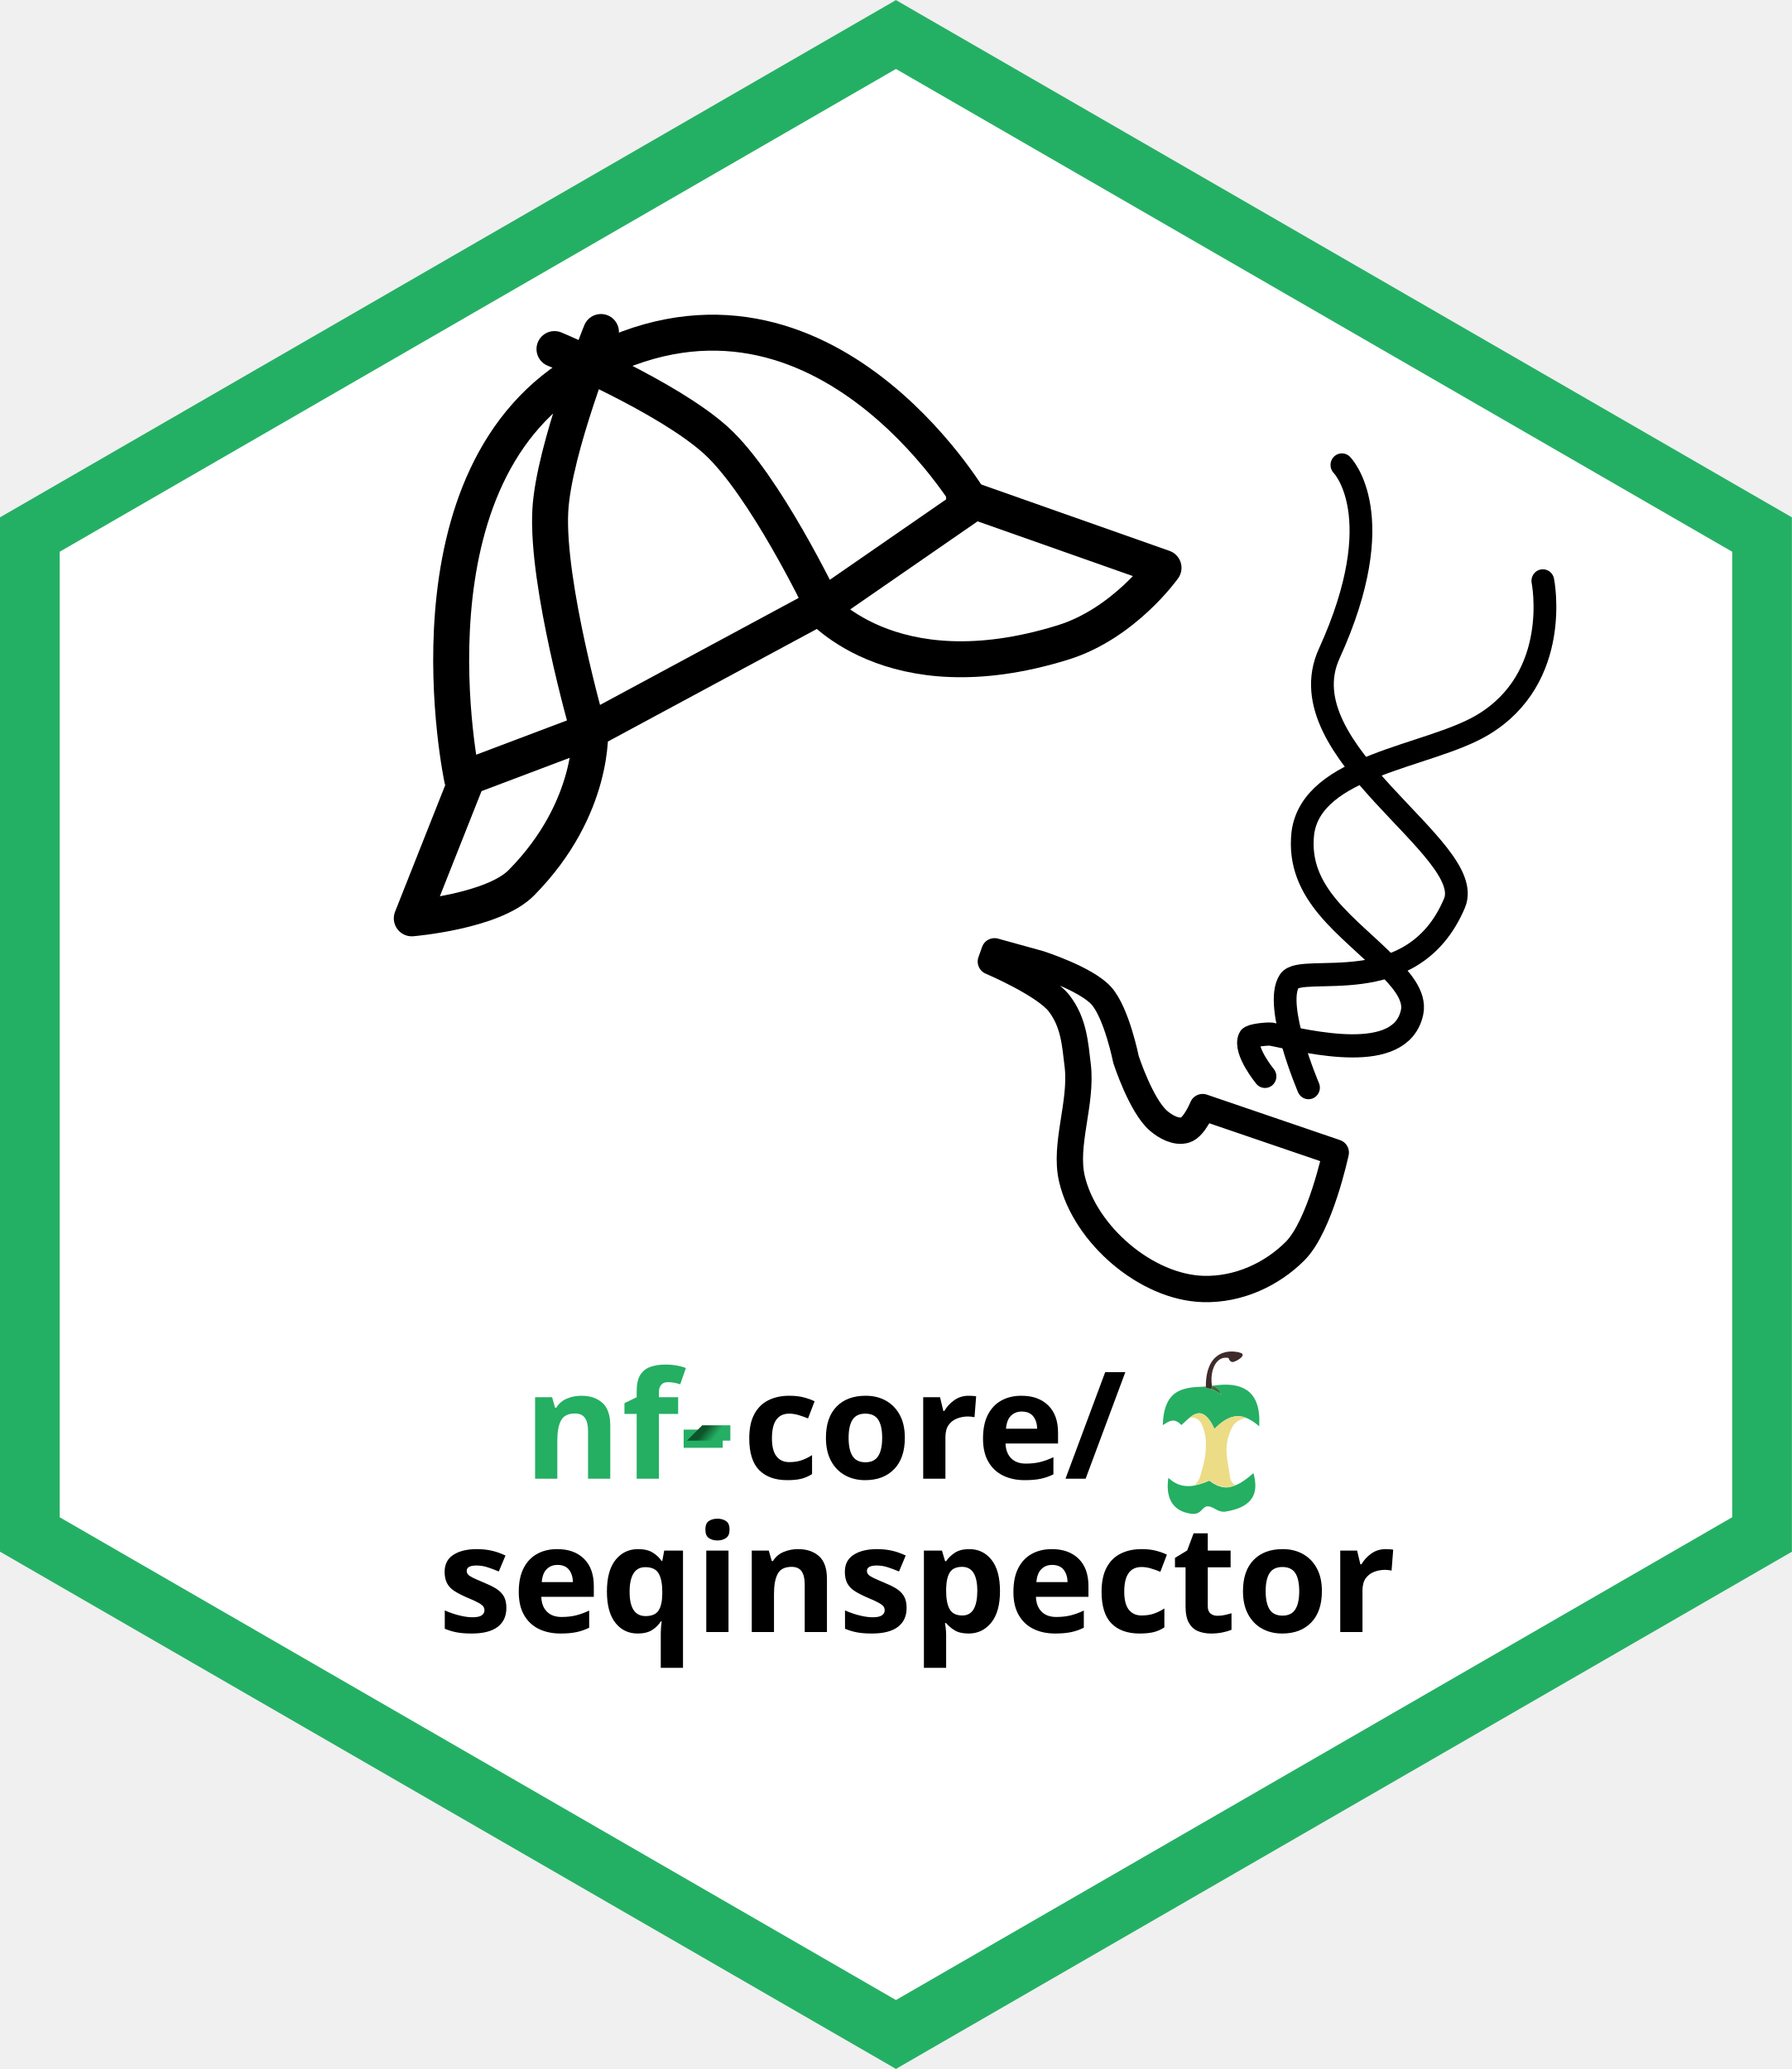
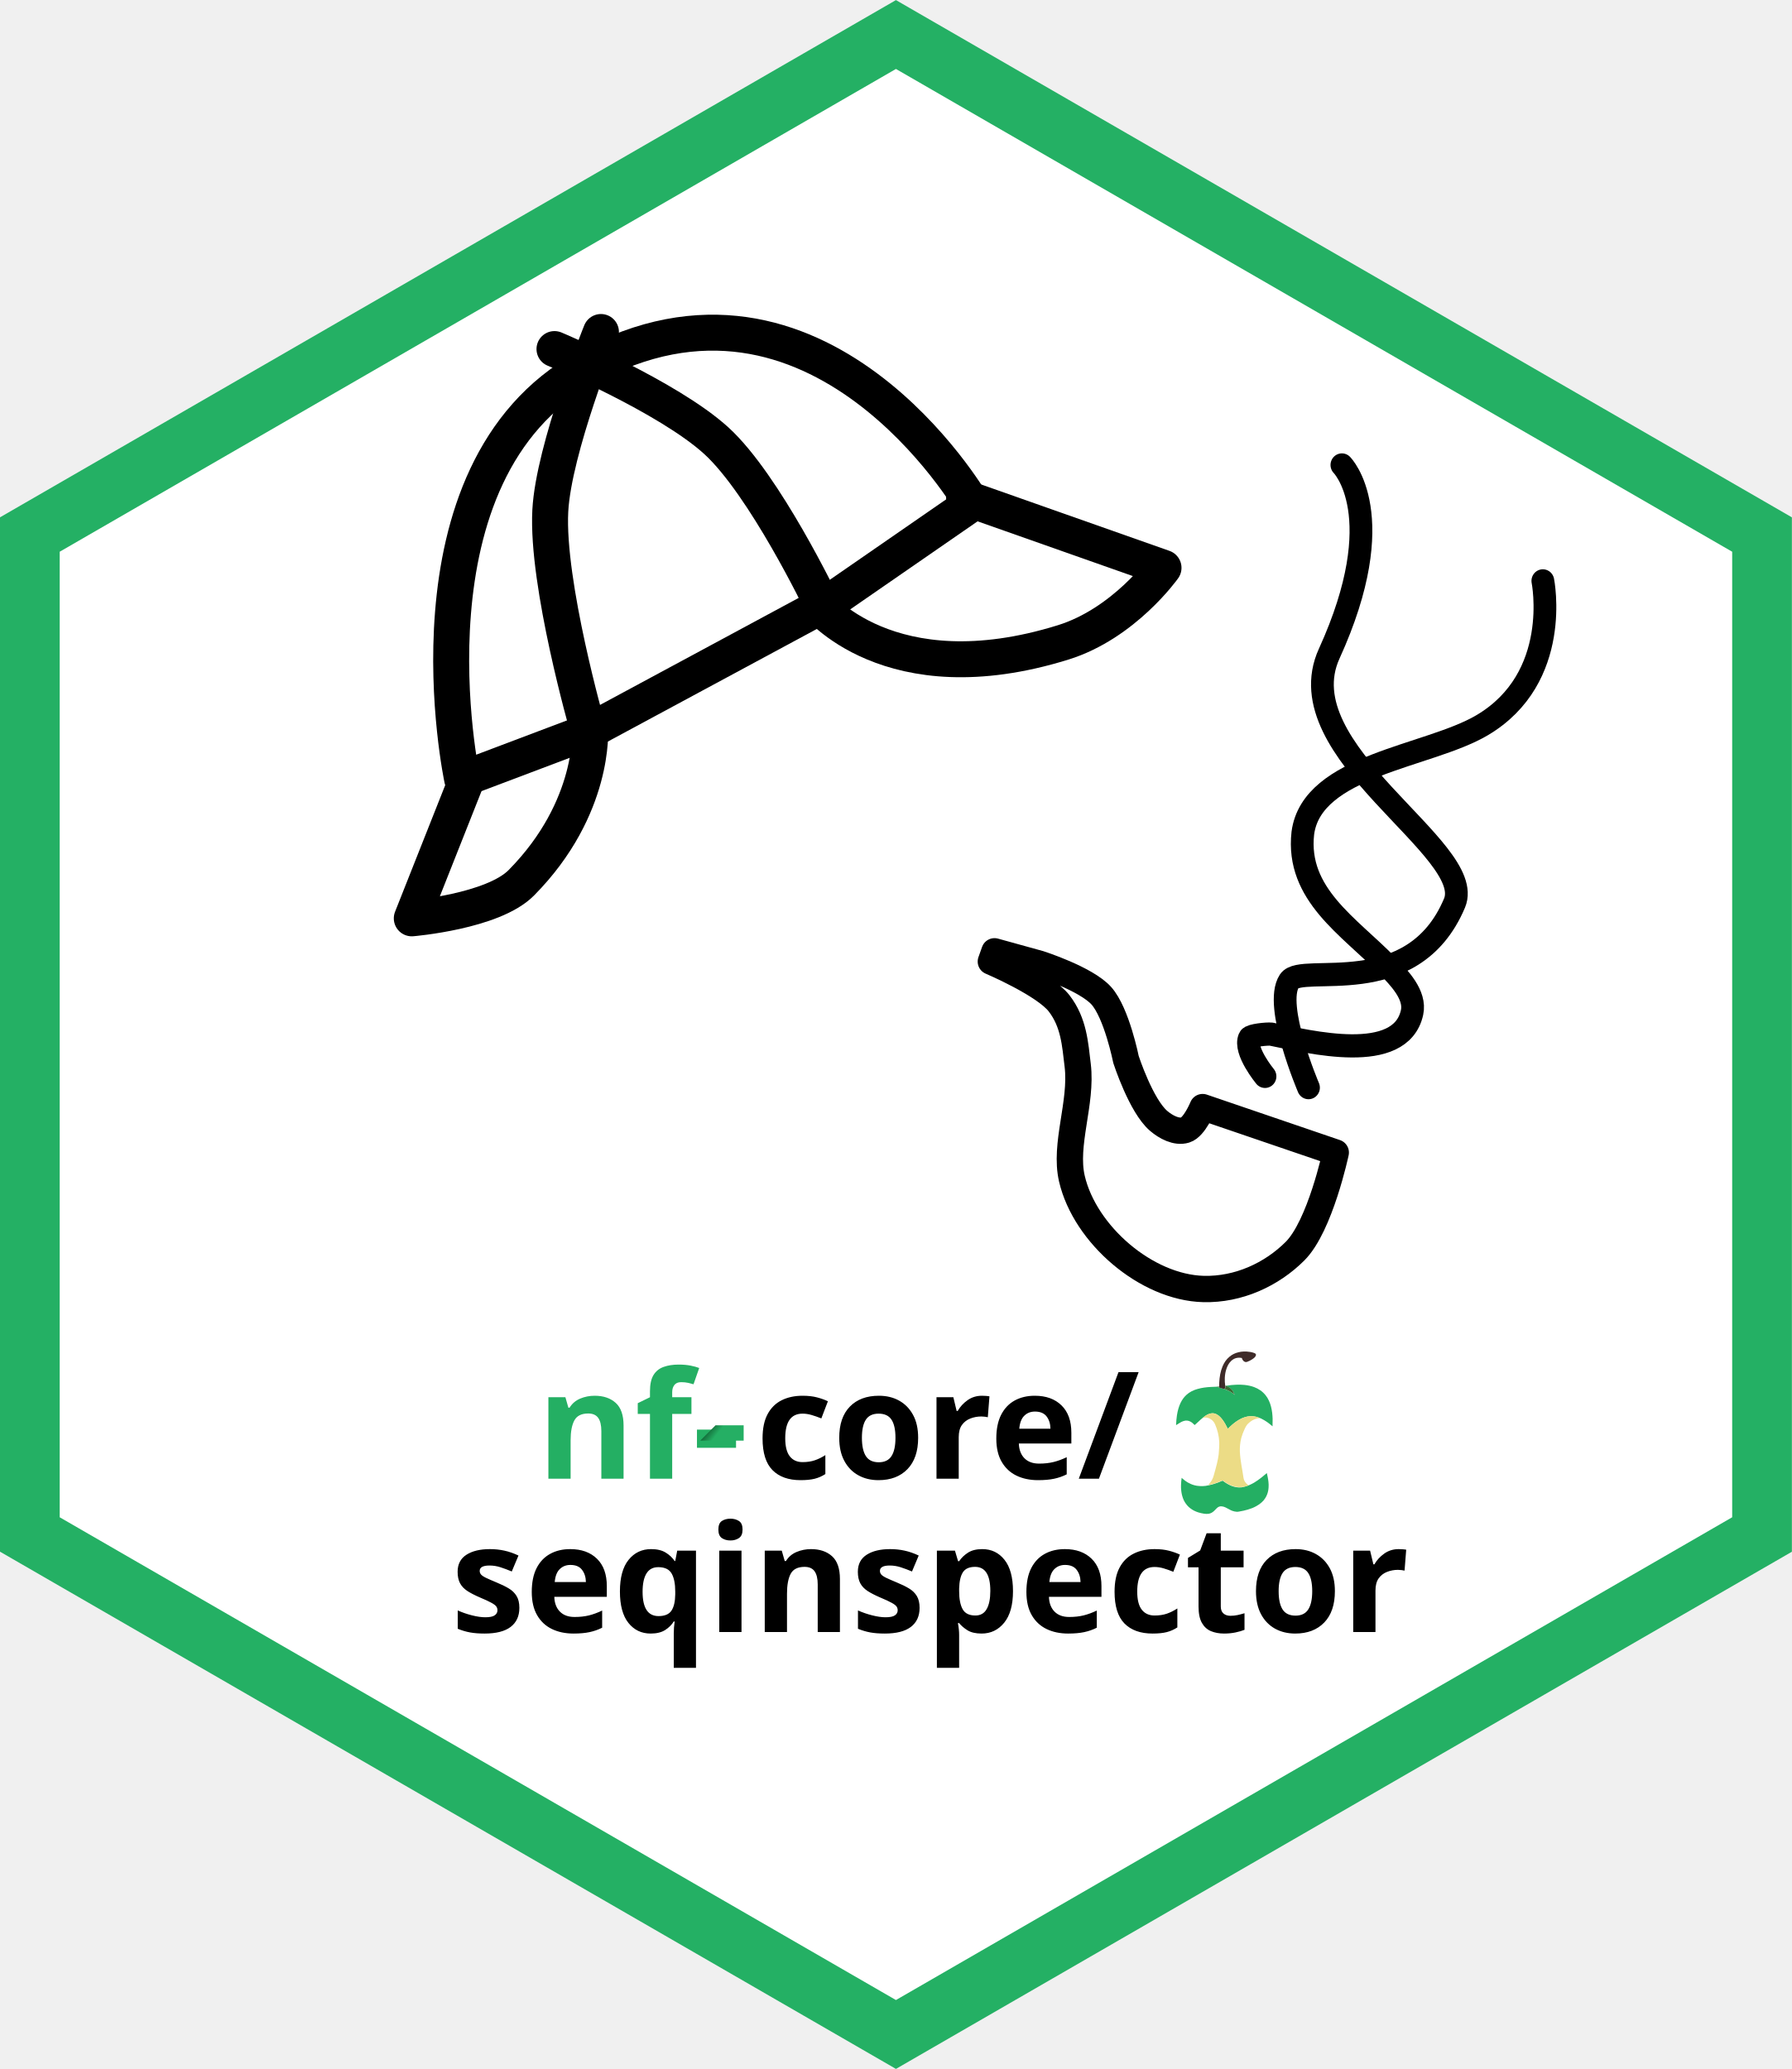
<svg xmlns="http://www.w3.org/2000/svg" width="4.399cm" height="5.08cm" viewBox="0 0 43.994 50.8" version="1.1" id="svg1">
  <defs id="defs1">
-     <linearGradient id="f-22-3-1-7-8-1" x2="1" gradientTransform="matrix(37.93567,29.63859,-29.63859,37.93567,121.0979,274.1973)" gradientUnits="userSpaceOnUse">
+     <linearGradient id="f-22-3-1-7-8-1" x2="1" gradientTransform="matrix(37.93567,29.63859,-29.63859,37.93567,102.3888,274.1973)" gradientUnits="userSpaceOnUse">
      <stop id="stop12-6-8-2-3-6-1" offset="0" stop-color="#0c542a" />
      <stop id="stop14-1-5-0-3-8-5" offset=".215" stop-color="#0c542a" />
      <stop id="stop16-0-6-0-9-84-9" offset=".58" stop-color="#25af64" />
      <stop id="stop18-61-1-6-2-3-7" offset=".847" stop-color="#25af64" />
      <stop id="stop20-5-1-3-4-1-7" offset="1" stop-color="#25af64" />
    </linearGradient>
  </defs>
  <g id="layer1" transform="translate(-71.26857,-58.86979)">
    <g id="g10" transform="matrix(0.06595672,0,0,0.06595672,130.9337,79.44458)">
      <g id="g2-2-7-6-0-6" transform="matrix(0.2645833,0,0,0.2645833,-4127.828,-320.8078)">
        <path class="st0" d="m 13442.739,2896.002 -1218.5,-703.5 v -1407 l 1218.5,-703.5 1218.5,703.5 v 1407 z" id="path1-5-1-5-1-7-9-4-6-5" style="fill:#ffffff;fill-opacity:1;stroke:#000000" />
        <path class="st1" d="m 13442.739,2944.502 -1260.5,-727.8 v -1455.4 l 1260.5,-727.8 1260.5,727.8 v 1455.5 z m -1176.5,-776.2 1176.5,679.3 1176.5,-679.3 v -1358.6 l -1176.5,-679.3 -1176.5,679.3 z" id="path2-9-6-2-8-0-2-8-89-6" style="fill:#24b064;fill-opacity:1;stroke:none" />
      </g>
-       <g id="g469-8-7-2-3" transform="matrix(0.2645833,0,0,0.2645833,-6110.631,-276.9723)">
-         <g id="g24-3-2-66-9" transform="translate(20538.471,2032.072)">
-           <text xml:space="preserve" style="font-size:209.867px;line-height:1.15;font-family:Inter;-inkscape-font-specification:Inter;text-align:end;text-decoration-color:#000000;letter-spacing:0px;text-anchor:end;fill:#000000;fill-opacity:1;stroke:none;stroke-width:8.118;stroke-dasharray:8.118, 8.118;paint-order:stroke markers fill" x="-246.07" y="132.044" id="text14-0-4-8-3-49-4">
-             <tspan id="tspan14-9-8-7-5-5-8" x="-246.07" y="132.044" style="font-style:normal;font-variant:normal;font-weight:bold;font-stretch:normal;font-size:209.867px;font-family:'Maven Pro';-inkscape-font-specification:'Maven Pro Bold';text-align:start;text-anchor:start;fill:#000000;fill-opacity:1;stroke:none">seqinspector</tspan>
-           </text>
-           <g id="g15-1-1-3-1-0-1" transform="translate(3.4958484e-6,-433.0013)">
-             <g id="g18-7-0-1-7-4-2">
-               <g id="layer2-7-3-0-8-8-9" style="display:inline" transform="translate(-174.624,108)">
-                 <g id="g4209-1-0-0-9-7-3">
-                   <path id="path24-1-4-5-4-1-9" d="m 1084.1,163.75 v 3.6 c -0.1,0 -0.1,0 -0.2,0.1 l -1.8,-1.5 c -4,-3.4 -8.3,-6.4 -13.1,-8.8 -0.8,-0.4 -1.6,-0.9 -2.5,-1.1 -0.1,-0.1 -0.2,-0.2 -0.3,-0.2 -1.8,-0.7 -3.6,-1.3 -5.5,-1.8 -4.1,-0.9 -8.2,-1 -12.3,-0.2 -5.3,1.1 -10,3.4 -14.5,6.4 -4.4,3 -8.4,6.5 -12.1,10.2 -0.7,0.7 -0.7,0.7 -1.1,-0.2 -2,-4.1 -4.2,-8.1 -6.9,-11.8 -2.1,-2.8 -4.4,-5.4 -7.4,-7.2 -3,-1.9 -6.3,-2.6 -9.8,-1.7 -4.3,1 -7.8,3.6 -11.1,6.4 -2,1.5 -3.8,3.3 -5.6,5 -1.7,1.5 -3.3,3 -5,4.5 -0.3,0.3 -0.5,0.3 -0.8,0 -1.7,-1.8 -3.5,-3.4 -5.6,-4.5 -3.1,-1.7 -6.3,-1.9 -9.6,-0.8 -2.8,0.9 -5.2,2.4 -7.7,4 -1,0.6 -1.9,1.3 -2.9,1.8 v -0.2 c 0.1,-0.2 0.1,-0.4 0.1,-0.6 0.2,-4.4 0.5,-8.9 1.2,-13.3 1,-6.1 2.5,-12 5.2,-17.5 2,-4.1 4.7,-7.9 8.1,-11 4.5,-4.1 9.8,-6.7 15.6,-8.3 6.3,-1.8 12.7,-2.6 19.2,-2.9 2.6,-0.1 5.1,-0.2 7.7,-0.3 1.3,0.5 2.6,0.8 3.9,1.2 1.9,0.6 3.8,1.2 5.7,1.7 1,0.4 1.9,0.7 2.9,1.1 3.7,1.3 7.3,3 10.4,5.5 0.8,0.6 1.6,1.3 2.4,2 -0.2,-0.6 -0.4,-1.1 -0.6,-1.7 -1.4,-3.7 -3.5,-6.7 -6.9,-8.8 -1.4,-0.9 -2.9,-1.5 -4.4,-2.3 0.1,0 0.3,0 0.4,-0.1 4.5,-0.8 9.1,-1.2 13.7,-1.4 3.9,-0.2 7.9,-0.1 11.8,0.3 4.6,0.5 9.1,1.4 13.4,3 6.4,2.4 11.9,6.1 16.2,11.5 3.7,4.7 6.1,10.1 7.6,15.9 1.5,5.7 2.1,11.6 2.3,17.5 -0.1,2.1 -0.1,4.3 -0.1,6.5" class="st0" style="fill:#24af63" />
-                   <path id="path26-5-4-0-1-72-0" d="m 1084.1,157.15 h 0.1 v 6.6 h -0.1 z" class="st4" style="fill:#ecdc86" />
-                   <path id="path28-9-4-3-6-7-8" d="m 1047.6,62.25 v 0.1 h -4.5 v -0.1 z" style="fill:#a0918f" />
-                   <path id="path30-7-4-1-4-2-8" d="m 1050.5,250.65 c 2.5,-1 4.9,-2.3 7.3,-3.6 2.8,-1.7 5.4,-3.5 8,-5.4 2.2,-1.6 4.3,-3.3 6.4,-5.1 l 3.6,-3 c 0.2,-0.2 0.2,-0.1 0.3,0.1 0.4,1.6 0.7,3.3 1.1,5 0.5,2.3 0.8,4.6 1.1,6.9 0.3,2.7 0.4,5.3 0.2,8 -0.2,3.3 -0.8,6.6 -2,9.7 q -1.05,2.85 -2.7,5.4 c -1.4,2.2 -3,4.2 -5,5.9 -2.3,2.1 -4.9,3.9 -7.7,5.4 -3.7,2.1 -7.7,3.6 -11.8,4.8 -3.9,1.2 -7.9,2 -11.9,2.7 -1.1,0.2 -2.2,0.4 -3.3,0.4 -2.3,-0.1 -4.6,-0.6 -6.8,-1.4 -3.3,-1.3 -6.2,-3.3 -9.5,-4.8 -1.8,-0.8 -3.6,-1.4 -5.5,-1.5 -2.5,-0.2 -4.6,0.7 -6.4,2.4 l -3.9,3.9 c -2.2,2.2 -4.8,3.7 -7.9,4.2 -2.1,0.3 -4.1,0.2 -6.2,-0.1 -2.9,-0.4 -5.7,-1.1 -8.4,-1.9 -4,-1.3 -7.7,-3.1 -11.1,-5.7 -3.2,-2.4 -5.7,-5.4 -7.8,-8.8 -2.1,-3.5 -3.3,-7.2 -4.2,-11.1 -0.4,-1.7 -0.6,-3.5 -0.8,-5.2 -0.3,-2.5 -0.4,-4.9 -0.3,-7.4 0.1,-3.5 0.4,-6.9 0.9,-10.4 0.4,0.4 0.8,0.7 1.1,1 2.2,2 4.7,3.8 7.3,5.4 2.9,1.7 6.1,3.1 9.4,4 2.2,0.6 4.5,1 6.8,1.1 1.9,0.2 3.8,0.2 5.7,0.1 2.2,-0.1 4.5,-0.3 6.7,-0.9 0.3,0 0.6,0 0.8,-0.1 q 3,-0.6 6,-1.5 c 2.3,-0.7 4.5,-1.4 6.7,-2.2 2.1,-0.8 4.3,-1.7 6.4,-2.6 0.6,-0.3 1,-0.2 1.5,0.2 3.5,2.7 7.3,5 11.4,6.7 4.6,1.8 9.3,2.7 14.2,2.3 3.6,-0.7 7,-1.6 10.3,-2.9" class="st0" style="fill:#24af63" />
-                   <path id="path32-7-7-80-3-26-5" d="m 1050.5,250.65 c -3.3,1.3 -6.7,2.2 -10.2,2.5 -4.9,0.4 -9.6,-0.5 -14.2,-2.3 -4.1,-1.6 -7.9,-3.9 -11.4,-6.7 -0.5,-0.4 -0.9,-0.5 -1.5,-0.2 -2.1,0.9 -4.2,1.8 -6.4,2.6 -2.2,0.8 -4.4,1.6 -6.7,2.2 -2,0.6 -4,1 -6,1.5 -0.3,0.1 -0.6,0.1 -0.8,0.1 l 2.1,-2.4 c 2.8,-3.2 4.8,-6.9 5.9,-11.1 1.6,-5.6 3.2,-11.3 4.6,-17 1,-4.2 1.8,-8.4 2.4,-12.7 0.4,-3.1 1,-14.9 0.8,-17.7 -0.5,-8.6 -2.4,-16.8 -5.9,-24.7 -2.1,-4.7 -5.7,-7.9 -10.7,-9.2 -2.2,-0.6 -4.4,-0.4 -6.5,0.3 -0.2,0.1 -0.3,0.2 -0.5,0.1 3.3,-2.8 6.7,-5.4 11.1,-6.4 3.5,-0.8 6.8,-0.2 9.8,1.7 3,1.9 5.3,4.4 7.4,7.2 2.7,3.7 4.9,7.7 6.9,11.8 0.4,0.9 0.4,0.9 1.1,0.2 3.7,-3.8 7.7,-7.3 12.1,-10.2 4.4,-3 9.2,-5.3 14.5,-6.4 4.1,-0.8 8.2,-0.7 12.3,0.2 1.9,0.4 3.7,1 5.5,1.8 0.1,0.1 0.3,0.1 0.3,0.2 -5.3,0.1 -9.8,2.1 -13.9,5.2 -2,1.5 -3.8,3.2 -5.2,5.3 -1.1,1.7 -2.1,3.6 -2.9,5.5 -1.8,3.8 -3.3,7.8 -4.4,11.9 -0.9,3.5 -1.5,7.1 -1.8,10.7 -0.2,2.8 -0.3,5.6 -0.2,8.4 0.1,3.4 0.5,6.8 0.9,10.3 0.7,5.7 1.7,11.4 2.7,17.1 0.5,3.1 0.9,6.3 1.5,9.5 0.7,4.6 3.3,8 7,10.6 0,-0.1 0.2,0 0.3,0.1" class="st4" style="fill:#ecdc86" />
-                   <path id="path34-6-6-17-5-1-0" d="m 1043.1,62.35 h 4.5 c 3.6,0.2 7.2,0.8 10.6,2 2.7,0.9 3.3,2.7 1.7,5 -1.1,1.6 -2.7,2.8 -4.4,3.9 -2.1,1.4 -4.4,2.6 -6.9,3.5 -2.5,1 -4.9,0 -6.5,-2.5 -0.5,-0.8 -0.9,-1.6 -1.1,-2.5 -0.1,-0.3 -0.2,-0.4 -0.5,-0.4 -5.6,-1 -10.6,0.3 -14.7,4.3 -3.4,3.2 -5.4,7.3 -6.8,11.7 -1.3,4 -1.9,8 -2.1,12.2 -0.2,3.7 0.1,7.4 0.6,11 0.1,0.6 0.3,1.2 0.3,1.9 0.1,0.8 -0.2,1.5 -0.8,1.9 -0.7,0.5 -1.5,0.4 -2.3,0.4 -1.9,-0.6 -3.8,-1.2 -5.7,-1.7 v -1.3 c 0,-2 0,-3.9 0.1,-5.9 0.4,-7.7 1.6,-15.3 4.6,-22.5 2.2,-5.4 5.4,-10.1 9.9,-13.8 3.7,-3.1 7.9,-5.1 12.6,-6.2 2.4,-0.6 4.6,-0.9 6.9,-1" style="fill:#3f2b29" />
-                   <path id="path36-7-31-9-4-0-9" d="m 1014.8,114.65 c 0.8,0 1.6,0.1 2.3,-0.4 0.7,-0.5 0.9,-1.2 0.8,-1.9 -0.1,-0.6 -0.2,-1.3 -0.3,-1.9 0.4,0 0.7,-0.1 1.1,-0.1 1.4,0.8 2.9,1.5 4.4,2.3 3.4,2.1 5.5,5.1 6.9,8.8 0.2,0.6 0.4,1.1 0.6,1.7 -0.8,-0.7 -1.6,-1.4 -2.4,-2 -3.2,-2.4 -6.7,-4.1 -10.4,-5.5 -1.1,-0.3 -2,-0.6 -3,-1" class="st7" style="fill:#396e35" />
-                   <path id="path38-3-7-1-8-6-6" d="m 1009.1,111.65 v 1.3 c -1.3,-0.4 -2.6,-0.7 -3.9,-1.2 1.4,-0.1 2.7,-0.1 3.9,-0.1" class="st7" style="fill:#396e35" />
-                 </g>
+       <g id="g1" transform="translate(0.6064638)">
+         <text xml:space="preserve" style="font-size:55.527px;line-height:1.15;font-family:Inter;-inkscape-font-specification:Inter;text-align:end;text-decoration-color:#000000;letter-spacing:0px;text-anchor:end;fill:#000000;fill-opacity:1;stroke:none;stroke-width:2.148;stroke-dasharray:2.148, 2.148;paint-order:stroke markers fill" x="-737.371" y="295.617" id="text14-0-4-8-3-49-4">
+           <tspan id="tspan14-9-8-7-5-5-8" x="-737.371" y="295.617" style="font-style:normal;font-variant:normal;font-weight:bold;font-stretch:normal;font-size:55.527px;font-family:'Maven Pro';-inkscape-font-specification:'Maven Pro Bold';text-align:start;text-anchor:start;fill:#000000;fill-opacity:1;stroke:none;stroke-width:2.148">seqinspector</tspan>
+         </text>
+         <g id="g15-1-1-3-1-0-1" transform="matrix(0.2645833,0,0,0.2645833,-672.1502,146.1153)">
+           <g id="g18-7-0-1-7-4-2">
+             <g id="layer2-7-3-0-8-8-9" style="display:inline" transform="translate(-174.624,108)">
+               <g id="g4209-1-0-0-9-7-3">
+                 <path id="path24-1-4-5-4-1-9" d="m 1084.1,163.75 v 3.6 c -0.1,0 -0.1,0 -0.2,0.1 l -1.8,-1.5 c -4,-3.4 -8.3,-6.4 -13.1,-8.8 -0.8,-0.4 -1.6,-0.9 -2.5,-1.1 -0.1,-0.1 -0.2,-0.2 -0.3,-0.2 -1.8,-0.7 -3.6,-1.3 -5.5,-1.8 -4.1,-0.9 -8.2,-1 -12.3,-0.2 -5.3,1.1 -10,3.4 -14.5,6.4 -4.4,3 -8.4,6.5 -12.1,10.2 -0.7,0.7 -0.7,0.7 -1.1,-0.2 -2,-4.1 -4.2,-8.1 -6.9,-11.8 -2.1,-2.8 -4.4,-5.4 -7.4,-7.2 -3,-1.9 -6.3,-2.6 -9.8,-1.7 -4.3,1 -7.8,3.6 -11.1,6.4 -2,1.5 -3.8,3.3 -5.6,5 -1.7,1.5 -3.3,3 -5,4.5 -0.3,0.3 -0.5,0.3 -0.8,0 -1.7,-1.8 -3.5,-3.4 -5.6,-4.5 -3.1,-1.7 -6.3,-1.9 -9.6,-0.8 -2.8,0.9 -5.2,2.4 -7.7,4 -1,0.6 -1.9,1.3 -2.9,1.8 v -0.2 c 0.1,-0.2 0.1,-0.4 0.1,-0.6 0.2,-4.4 0.5,-8.9 1.2,-13.3 1,-6.1 2.5,-12 5.2,-17.5 2,-4.1 4.7,-7.9 8.1,-11 4.5,-4.1 9.8,-6.7 15.6,-8.3 6.3,-1.8 12.7,-2.6 19.2,-2.9 2.6,-0.1 5.1,-0.2 7.7,-0.3 1.3,0.5 2.6,0.8 3.9,1.2 1.9,0.6 3.8,1.2 5.7,1.7 1,0.4 1.9,0.7 2.9,1.1 3.7,1.3 7.3,3 10.4,5.5 0.8,0.6 1.6,1.3 2.4,2 -0.2,-0.6 -0.4,-1.1 -0.6,-1.7 -1.4,-3.7 -3.5,-6.7 -6.9,-8.8 -1.4,-0.9 -2.9,-1.5 -4.4,-2.3 0.1,0 0.3,0 0.4,-0.1 4.5,-0.8 9.1,-1.2 13.7,-1.4 3.9,-0.2 7.9,-0.1 11.8,0.3 4.6,0.5 9.1,1.4 13.4,3 6.4,2.4 11.9,6.1 16.2,11.5 3.7,4.7 6.1,10.1 7.6,15.9 1.5,5.7 2.1,11.6 2.3,17.5 -0.1,2.1 -0.1,4.3 -0.1,6.5" class="st0" style="fill:#24af63" />
+                 <path id="path26-5-4-0-1-72-0" d="m 1084.1,157.15 h 0.1 v 6.6 h -0.1 z" class="st4" style="fill:#ecdc86" />
+                 <path id="path28-9-4-3-6-7-8" d="m 1047.6,62.25 v 0.1 h -4.5 v -0.1 z" style="fill:#a0918f" />
+                 <path id="path30-7-4-1-4-2-8" d="m 1050.5,250.65 c 2.5,-1 4.9,-2.3 7.3,-3.6 2.8,-1.7 5.4,-3.5 8,-5.4 2.2,-1.6 4.3,-3.3 6.4,-5.1 l 3.6,-3 c 0.2,-0.2 0.2,-0.1 0.3,0.1 0.4,1.6 0.7,3.3 1.1,5 0.5,2.3 0.8,4.6 1.1,6.9 0.3,2.7 0.4,5.3 0.2,8 -0.2,3.3 -0.8,6.6 -2,9.7 q -1.05,2.85 -2.7,5.4 c -1.4,2.2 -3,4.2 -5,5.9 -2.3,2.1 -4.9,3.9 -7.7,5.4 -3.7,2.1 -7.7,3.6 -11.8,4.8 -3.9,1.2 -7.9,2 -11.9,2.7 -1.1,0.2 -2.2,0.4 -3.3,0.4 -2.3,-0.1 -4.6,-0.6 -6.8,-1.4 -3.3,-1.3 -6.2,-3.3 -9.5,-4.8 -1.8,-0.8 -3.6,-1.4 -5.5,-1.5 -2.5,-0.2 -4.6,0.7 -6.4,2.4 l -3.9,3.9 c -2.2,2.2 -4.8,3.7 -7.9,4.2 -2.1,0.3 -4.1,0.2 -6.2,-0.1 -2.9,-0.4 -5.7,-1.1 -8.4,-1.9 -4,-1.3 -7.7,-3.1 -11.1,-5.7 -3.2,-2.4 -5.7,-5.4 -7.8,-8.8 -2.1,-3.5 -3.3,-7.2 -4.2,-11.1 -0.4,-1.7 -0.6,-3.5 -0.8,-5.2 -0.3,-2.5 -0.4,-4.9 -0.3,-7.4 0.1,-3.5 0.4,-6.9 0.9,-10.4 0.4,0.4 0.8,0.7 1.1,1 2.2,2 4.7,3.8 7.3,5.4 2.9,1.7 6.1,3.1 9.4,4 2.2,0.6 4.5,1 6.8,1.1 1.9,0.2 3.8,0.2 5.7,0.1 2.2,-0.1 4.5,-0.3 6.7,-0.9 0.3,0 0.6,0 0.8,-0.1 q 3,-0.6 6,-1.5 c 2.3,-0.7 4.5,-1.4 6.7,-2.2 2.1,-0.8 4.3,-1.7 6.4,-2.6 0.6,-0.3 1,-0.2 1.5,0.2 3.5,2.7 7.3,5 11.4,6.7 4.6,1.8 9.3,2.7 14.2,2.3 3.6,-0.7 7,-1.6 10.3,-2.9" class="st0" style="fill:#24af63" />
+                 <path id="path32-7-7-80-3-26-5" d="m 1050.5,250.65 c -3.3,1.3 -6.7,2.2 -10.2,2.5 -4.9,0.4 -9.6,-0.5 -14.2,-2.3 -4.1,-1.6 -7.9,-3.9 -11.4,-6.7 -0.5,-0.4 -0.9,-0.5 -1.5,-0.2 -2.1,0.9 -4.2,1.8 -6.4,2.6 -2.2,0.8 -4.4,1.6 -6.7,2.2 -2,0.6 -4,1 -6,1.5 -0.3,0.1 -0.6,0.1 -0.8,0.1 l 2.1,-2.4 c 2.8,-3.2 4.8,-6.9 5.9,-11.1 1.6,-5.6 3.2,-11.3 4.6,-17 1,-4.2 1.8,-8.4 2.4,-12.7 0.4,-3.1 1,-14.9 0.8,-17.7 -0.5,-8.6 -2.4,-16.8 -5.9,-24.7 -2.1,-4.7 -5.7,-7.9 -10.7,-9.2 -2.2,-0.6 -4.4,-0.4 -6.5,0.3 -0.2,0.1 -0.3,0.2 -0.5,0.1 3.3,-2.8 6.7,-5.4 11.1,-6.4 3.5,-0.8 6.8,-0.2 9.8,1.7 3,1.9 5.3,4.4 7.4,7.2 2.7,3.7 4.9,7.7 6.9,11.8 0.4,0.9 0.4,0.9 1.1,0.2 3.7,-3.8 7.7,-7.3 12.1,-10.2 4.4,-3 9.2,-5.3 14.5,-6.4 4.1,-0.8 8.2,-0.7 12.3,0.2 1.9,0.4 3.7,1 5.5,1.8 0.1,0.1 0.3,0.1 0.3,0.2 -5.3,0.1 -9.8,2.1 -13.9,5.2 -2,1.5 -3.8,3.2 -5.2,5.3 -1.1,1.7 -2.1,3.6 -2.9,5.5 -1.8,3.8 -3.3,7.8 -4.4,11.9 -0.9,3.5 -1.5,7.1 -1.8,10.7 -0.2,2.8 -0.3,5.6 -0.2,8.4 0.1,3.4 0.5,6.8 0.9,10.3 0.7,5.7 1.7,11.4 2.7,17.1 0.5,3.1 0.9,6.3 1.5,9.5 0.7,4.6 3.3,8 7,10.6 0,-0.1 0.2,0 0.3,0.1" class="st4" style="fill:#ecdc86" />
+                 <path id="path34-6-6-17-5-1-0" d="m 1043.1,62.35 h 4.5 c 3.6,0.2 7.2,0.8 10.6,2 2.7,0.9 3.3,2.7 1.7,5 -1.1,1.6 -2.7,2.8 -4.4,3.9 -2.1,1.4 -4.4,2.6 -6.9,3.5 -2.5,1 -4.9,0 -6.5,-2.5 -0.5,-0.8 -0.9,-1.6 -1.1,-2.5 -0.1,-0.3 -0.2,-0.4 -0.5,-0.4 -5.6,-1 -10.6,0.3 -14.7,4.3 -3.4,3.2 -5.4,7.3 -6.8,11.7 -1.3,4 -1.9,8 -2.1,12.2 -0.2,3.7 0.1,7.4 0.6,11 0.1,0.6 0.3,1.2 0.3,1.9 0.1,0.8 -0.2,1.5 -0.8,1.9 -0.7,0.5 -1.5,0.4 -2.3,0.4 -1.9,-0.6 -3.8,-1.2 -5.7,-1.7 v -1.3 c 0,-2 0,-3.9 0.1,-5.9 0.4,-7.7 1.6,-15.3 4.6,-22.5 2.2,-5.4 5.4,-10.1 9.9,-13.8 3.7,-3.1 7.9,-5.1 12.6,-6.2 2.4,-0.6 4.6,-0.9 6.9,-1" style="fill:#3f2b29" />
+                 <path id="path36-7-31-9-4-0-9" d="m 1014.8,114.65 c 0.8,0 1.6,0.1 2.3,-0.4 0.7,-0.5 0.9,-1.2 0.8,-1.9 -0.1,-0.6 -0.2,-1.3 -0.3,-1.9 0.4,0 0.7,-0.1 1.1,-0.1 1.4,0.8 2.9,1.5 4.4,2.3 3.4,2.1 5.5,5.1 6.9,8.8 0.2,0.6 0.4,1.1 0.6,1.7 -0.8,-0.7 -1.6,-1.4 -2.4,-2 -3.2,-2.4 -6.7,-4.1 -10.4,-5.5 -1.1,-0.3 -2,-0.6 -3,-1" class="st7" style="fill:#396e35" />
+                 <path id="path38-3-7-1-8-6-6" d="m 1009.1,111.65 v 1.3 c -1.3,-0.4 -2.6,-0.7 -3.9,-1.2 1.4,-0.1 2.7,-0.1 3.9,-0.1" class="st7" style="fill:#396e35" />
              </g>
-               <text id="text53-6-5-0-7-1-3" x="-125.725" y="349.245" font-size="209.87" font-weight="bold" style="font-weight:700;font-size:209.87px;font-family:'Maven Pro'">
-                 <tspan id="tspan55-5-9-3-3-5-8" x="-125.725" y="349.245" class="st0 st1 st2" font-size="209.87" font-weight="bold" style="font-weight:700;font-size:209.867px;font-family:'Maven Pro';fill:#24af63">nf-</tspan>
-               </text>
-               <text id="text69-63-6-5-3-9-5" x="182.517" y="349.245" font-size="209.87" font-weight="bold" style="font-weight:700;font-size:209.87px;font-family:'Maven Pro';fill:#000000;fill-opacity:1">
-                 <tspan id="tspan71-9-2-9-5-4-6" x="182.517" y="349.245" class="st0 st1 st2" font-size="209.87" font-weight="bold" style="font-weight:700;font-size:209.867px;font-family:'Maven Pro';fill:#000000;fill-opacity:1">
-                   <tspan id="tspan73-4-1-4-0-9-1" style="fill:#000000;fill-opacity:1">core/</tspan>
-                 </tspan>
-               </text>
-               <path id="path67-8-7-8-1-0-1" d="m 125.813,274.116 -21.532,21.616 h 61.092 v -21.617 z" style="fill:url(#f-22-3-1-7-8-1)" />
            </g>
+             <text id="text53-6-5-0-7-1-3" x="-125.725" y="349.245" font-size="209.87" font-weight="bold" style="font-weight:700;font-size:209.87px;font-family:'Maven Pro'">
+               <tspan id="tspan55-5-9-3-3-5-8" x="-125.725" y="349.245" class="st0 st1 st2" font-size="209.87" font-weight="bold" style="font-weight:700;font-size:209.867px;font-family:'Maven Pro';fill:#24af63">nf-</tspan>
+             </text>
+             <text id="text69-63-6-5-3-9-5" x="182.517" y="349.245" font-size="209.87" font-weight="bold" style="font-weight:700;font-size:209.87px;font-family:'Maven Pro';fill:#000000;fill-opacity:1">
+               <tspan id="tspan71-9-2-9-5-4-6" x="182.517" y="349.245" class="st0 st1 st2" font-size="209.87" font-weight="bold" style="font-weight:700;font-size:209.867px;font-family:'Maven Pro';fill:#000000;fill-opacity:1">
+                 <tspan id="tspan73-4-1-4-0-9-1" style="fill:#000000;fill-opacity:1">core/</tspan>
+               </tspan>
+             </text>
+             <path id="path67-8-7-8-1-0-1" d="m 125.813,274.116 -21.532,21.616 h 61.092 v -21.617 z" style="fill:url(#f-22-3-1-7-8-1)" />
          </g>
        </g>
      </g>
    </g>
  </g>
  <g id="layer2">
    <g id="g26-2-7-6" transform="matrix(0.1576536,0,0,0.1576536,52.76617,-29.14166)" style="display:inline;stroke:#000000;stroke-width:4.1;stroke-dasharray:none;stroke-opacity:1">
      <g id="g21-80-6-2-5" transform="rotate(-2.857389,-28.49302,4420.551)" style="stroke:#000000;stroke-width:5.6;stroke-dasharray:none;stroke-opacity:1">
        <g id="g10-7-7-3-3" transform="rotate(-16.13356,91.41038,96.82913)" style="stroke:#000000;stroke-width:5.6;stroke-dasharray:none;stroke-opacity:1">
          <path style="fill:none;stroke:#000000;stroke-width:5.6;stroke-linecap:round;stroke-linejoin:round;stroke-dasharray:none;stroke-opacity:1" d="m -107.826,250.32 c 0,0 5.892,-48.51 39.013,-54.315 40.789,-7.149 50.024,39.527 50.024,39.527 l -25.799,7.236 -42.159,6.922 z" id="path2-7-6-8-0" />
          <path style="fill:none;stroke:#000000;stroke-width:5.6;stroke-linecap:round;stroke-linejoin:round;stroke-dasharray:none;stroke-opacity:1" d="m -64.723,191.487 c 0,0 -12.9,14.814 -16.517,23.754 -4.284,10.588 -5.506,33.822 -5.506,33.822 v 0" id="path3-9-3-3-4" />
          <path style="fill:none;stroke:#000000;stroke-width:5.6;stroke-linecap:round;stroke-linejoin:round;stroke-dasharray:none;stroke-opacity:1" d="m -72.431,191.644 c 0,0 14.305,12.754 19.192,21.709 4.885,8.952 7.236,29.26 7.236,29.26 v 0 0" id="path4-60-4-5-8" />
          <path style="fill:none;stroke:#000000;stroke-width:5.6;stroke-linecap:round;stroke-linejoin:round;stroke-dasharray:none;stroke-opacity:1" d="m -46.782,242.27 c 0,0 5.942,17.487 34.371,18.354 9.976,0.304 18.576,-5.895 18.576,-5.895 l -25.806,-20.467 v 0" id="path5-12-1-1-5" />
          <path style="fill:none;stroke:#000000;stroke-width:5.6;stroke-linecap:round;stroke-linejoin:round;stroke-dasharray:none;stroke-opacity:1" d="m -107.197,250.635 -15.102,17.619 c 0,0 12.282,3.114 17.933,0.315 14.75,-7.308 17.933,-19.192 17.933,-19.192" id="path6-3-9-5-5" />
        </g>
      </g>
      <g id="g20-2-5-4-5" transform="rotate(-2.187062,4461.103,7891.393)" style="stroke:#000000;stroke-width:4.1;stroke-dasharray:none;stroke-opacity:1">
        <path style="fill:none;stroke:#000000;stroke-width:4.1;stroke-linecap:round;stroke-linejoin:round;stroke-dasharray:none;stroke-opacity:1" d="m 111.375,162.972 c 0,0 8.206,3.858 10.382,6.922 2.177,3.064 2.243,6.407 2.517,9.753 0.481,5.877 -2.621,12.207 -1.573,17.619 1.694,8.747 10.929,17.368 19.821,17.933 5.443,0.346 10.701,-1.852 14.472,-5.349 4.061,-3.764 6.922,-15.102 6.922,-15.102 l -20.45,-7.865 c 0,0 -1.391,3.079 -2.832,3.461 -1.412,0.374 -3.015,-0.584 -4.09,-1.573 -2.658,-2.445 -4.719,-9.753 -4.719,-9.753 0,0 -1.172,-7.312 -3.461,-10.068 -2.289,-2.756 -9.439,-5.349 -9.439,-5.349 l -6.922,-2.202 z" id="path9-1-9-2-4" />
      </g>
      <g id="g12-01-8-9-2" transform="matrix(0.8547147,0.1301271,-0.1276564,0.8712571,-240.2251,170.4157)" style="stroke:#000000;stroke-width:4.1;stroke-dasharray:none;stroke-opacity:1">
        <path style="fill:none;stroke:#000000;stroke-width:4.1;stroke-linecap:round;stroke-linejoin:round;stroke-dasharray:none;stroke-opacity:1" d="m 145.606,77.92 c 0,0 10.295,7.443 2.664,33.34 -5.414,18.377 31.496,30.195 28.85,40.277 -4.863,18.524 -25.709,14.401 -27.412,18.037 -2.197,4.691 6.208,18.12 6.208,18.12" id="path11-3-8-1-1" />
        <path style="fill:none;stroke:#000000;stroke-width:4.1;stroke-linecap:round;stroke-linejoin:round;stroke-dasharray:none;stroke-opacity:1" d="m 184.449,92.842 c 0,0 6.023,16.436 -7.077,26.874 -8.763,6.982 -29.287,11.438 -29.114,23.619 0.377,10.916 10.737,15.101 18.49,20.896 2.52,1.884 5.88,4.412 5.663,7.551 -0.657,9.502 -17.552,7.877 -24.54,7.551 -0.76,0.034 -3.628,0.751 -3.775,1.258 -0.684,2.348 3.775,6.292 3.775,6.292" id="path12-8-7-5-9" />
      </g>
    </g>
  </g>
</svg>
